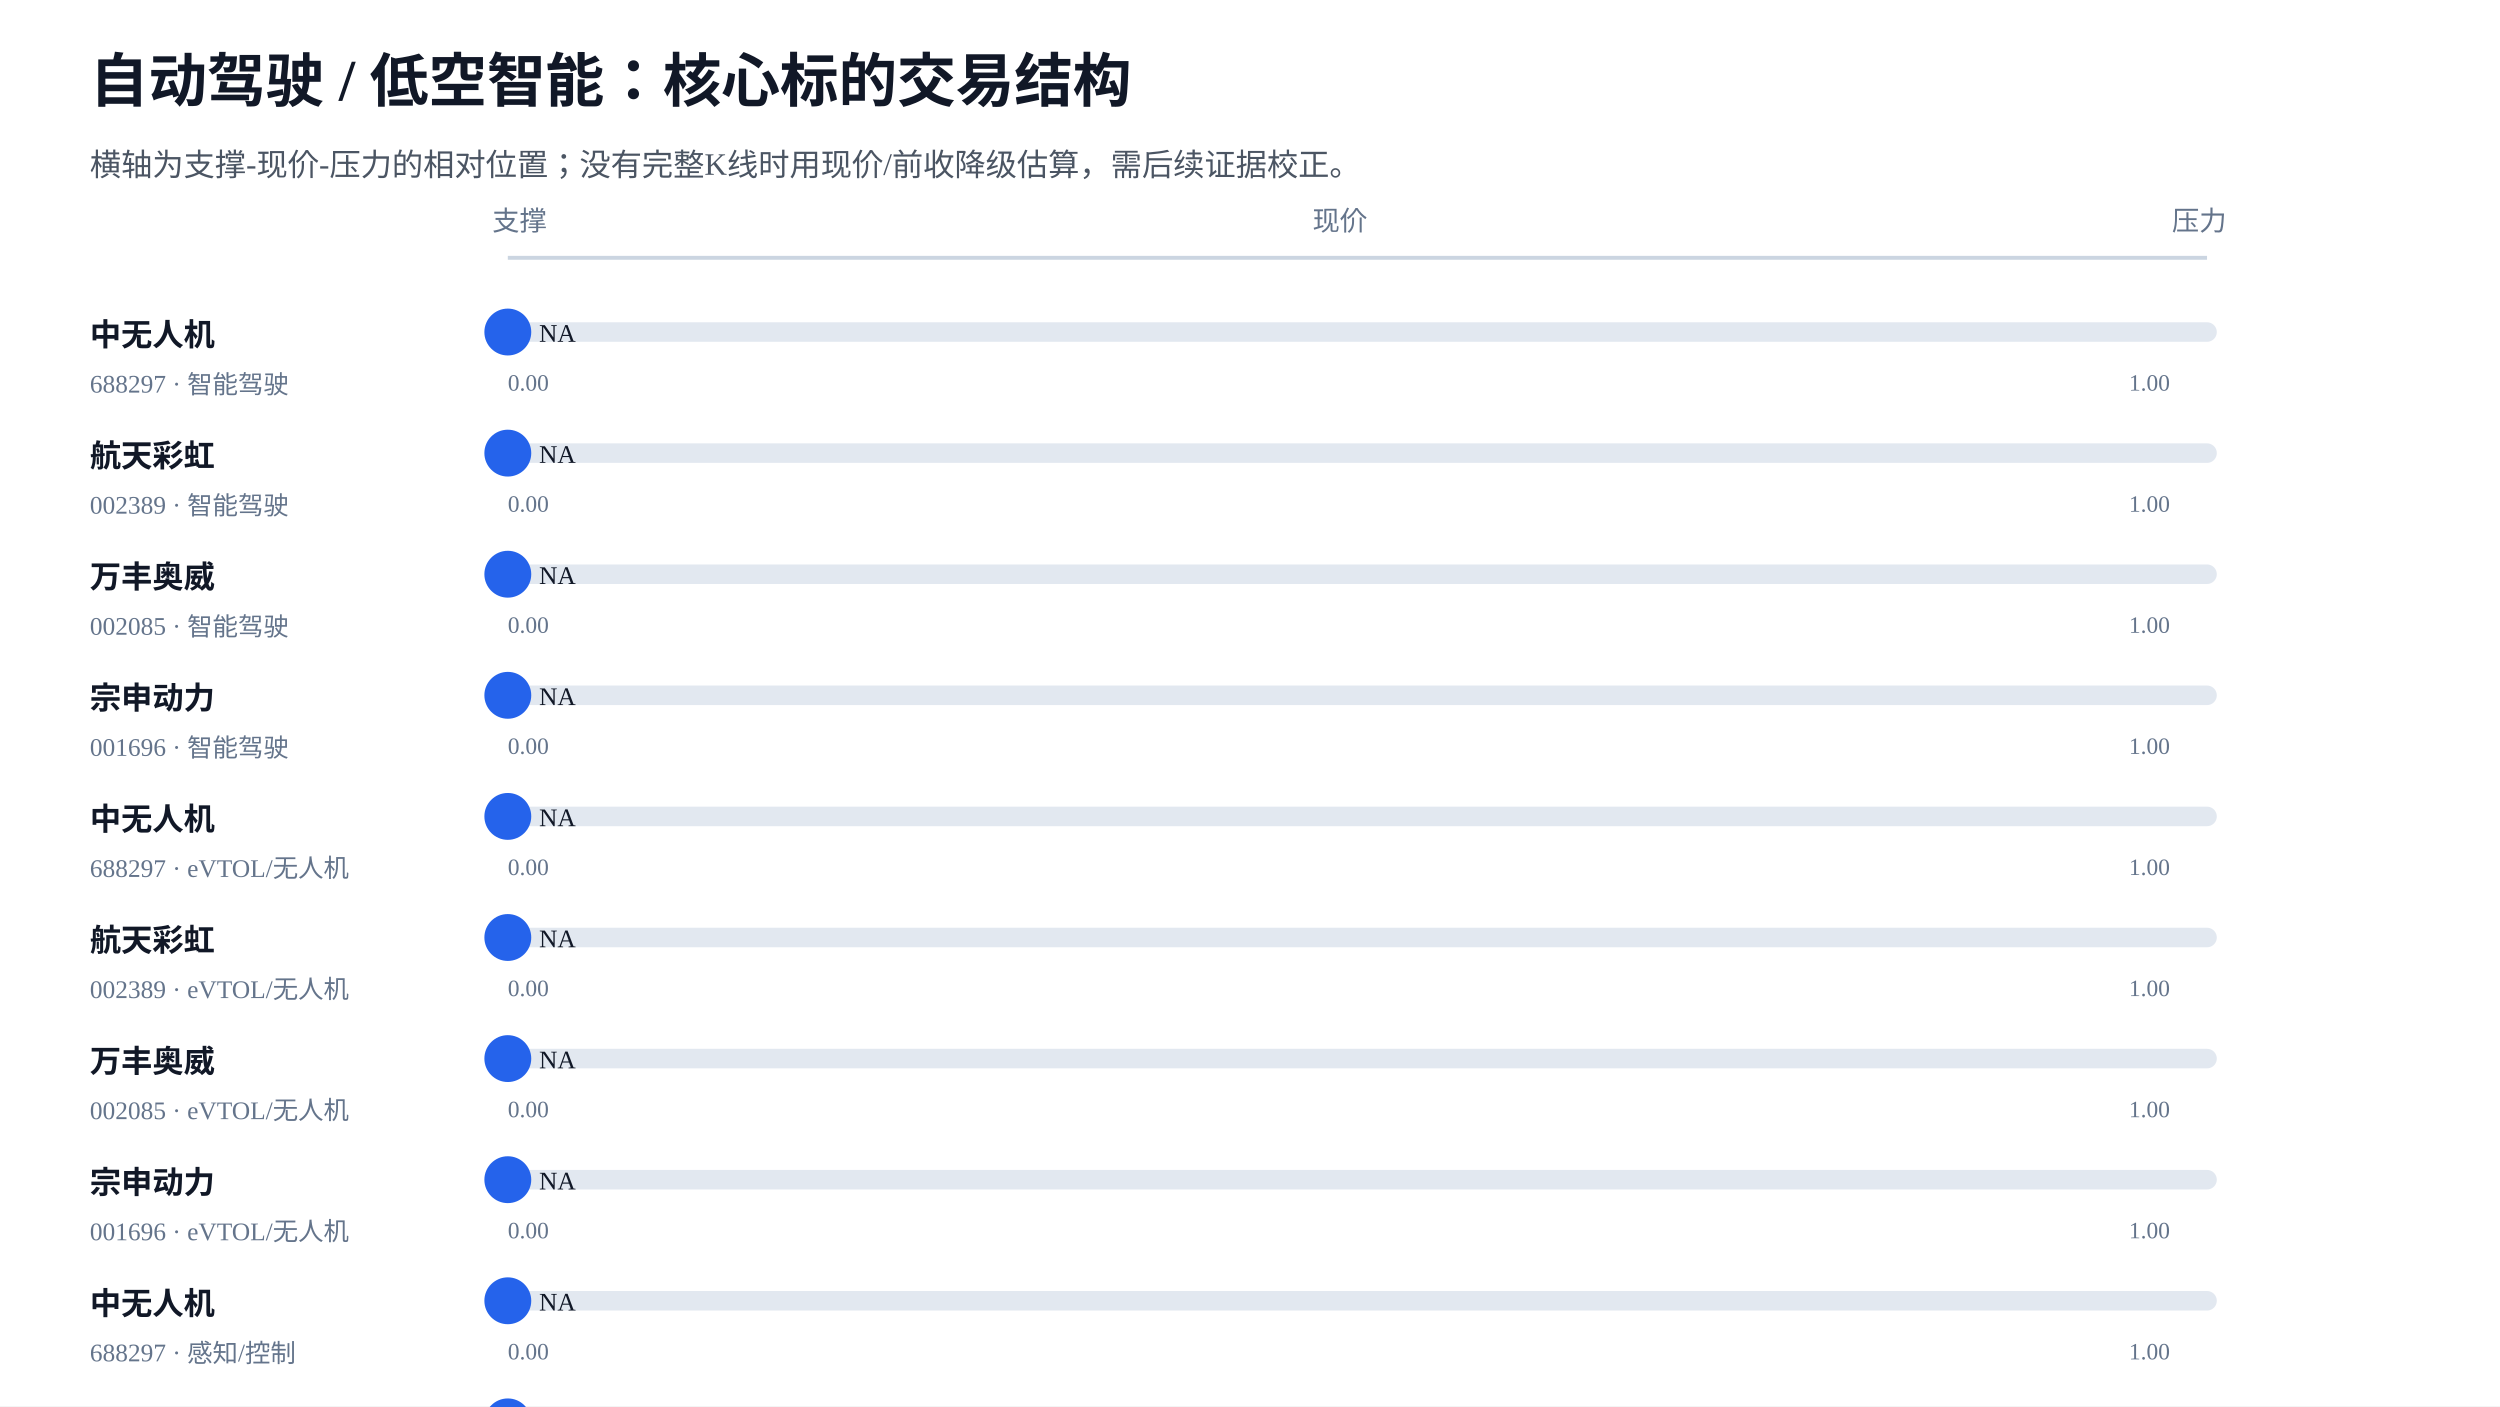
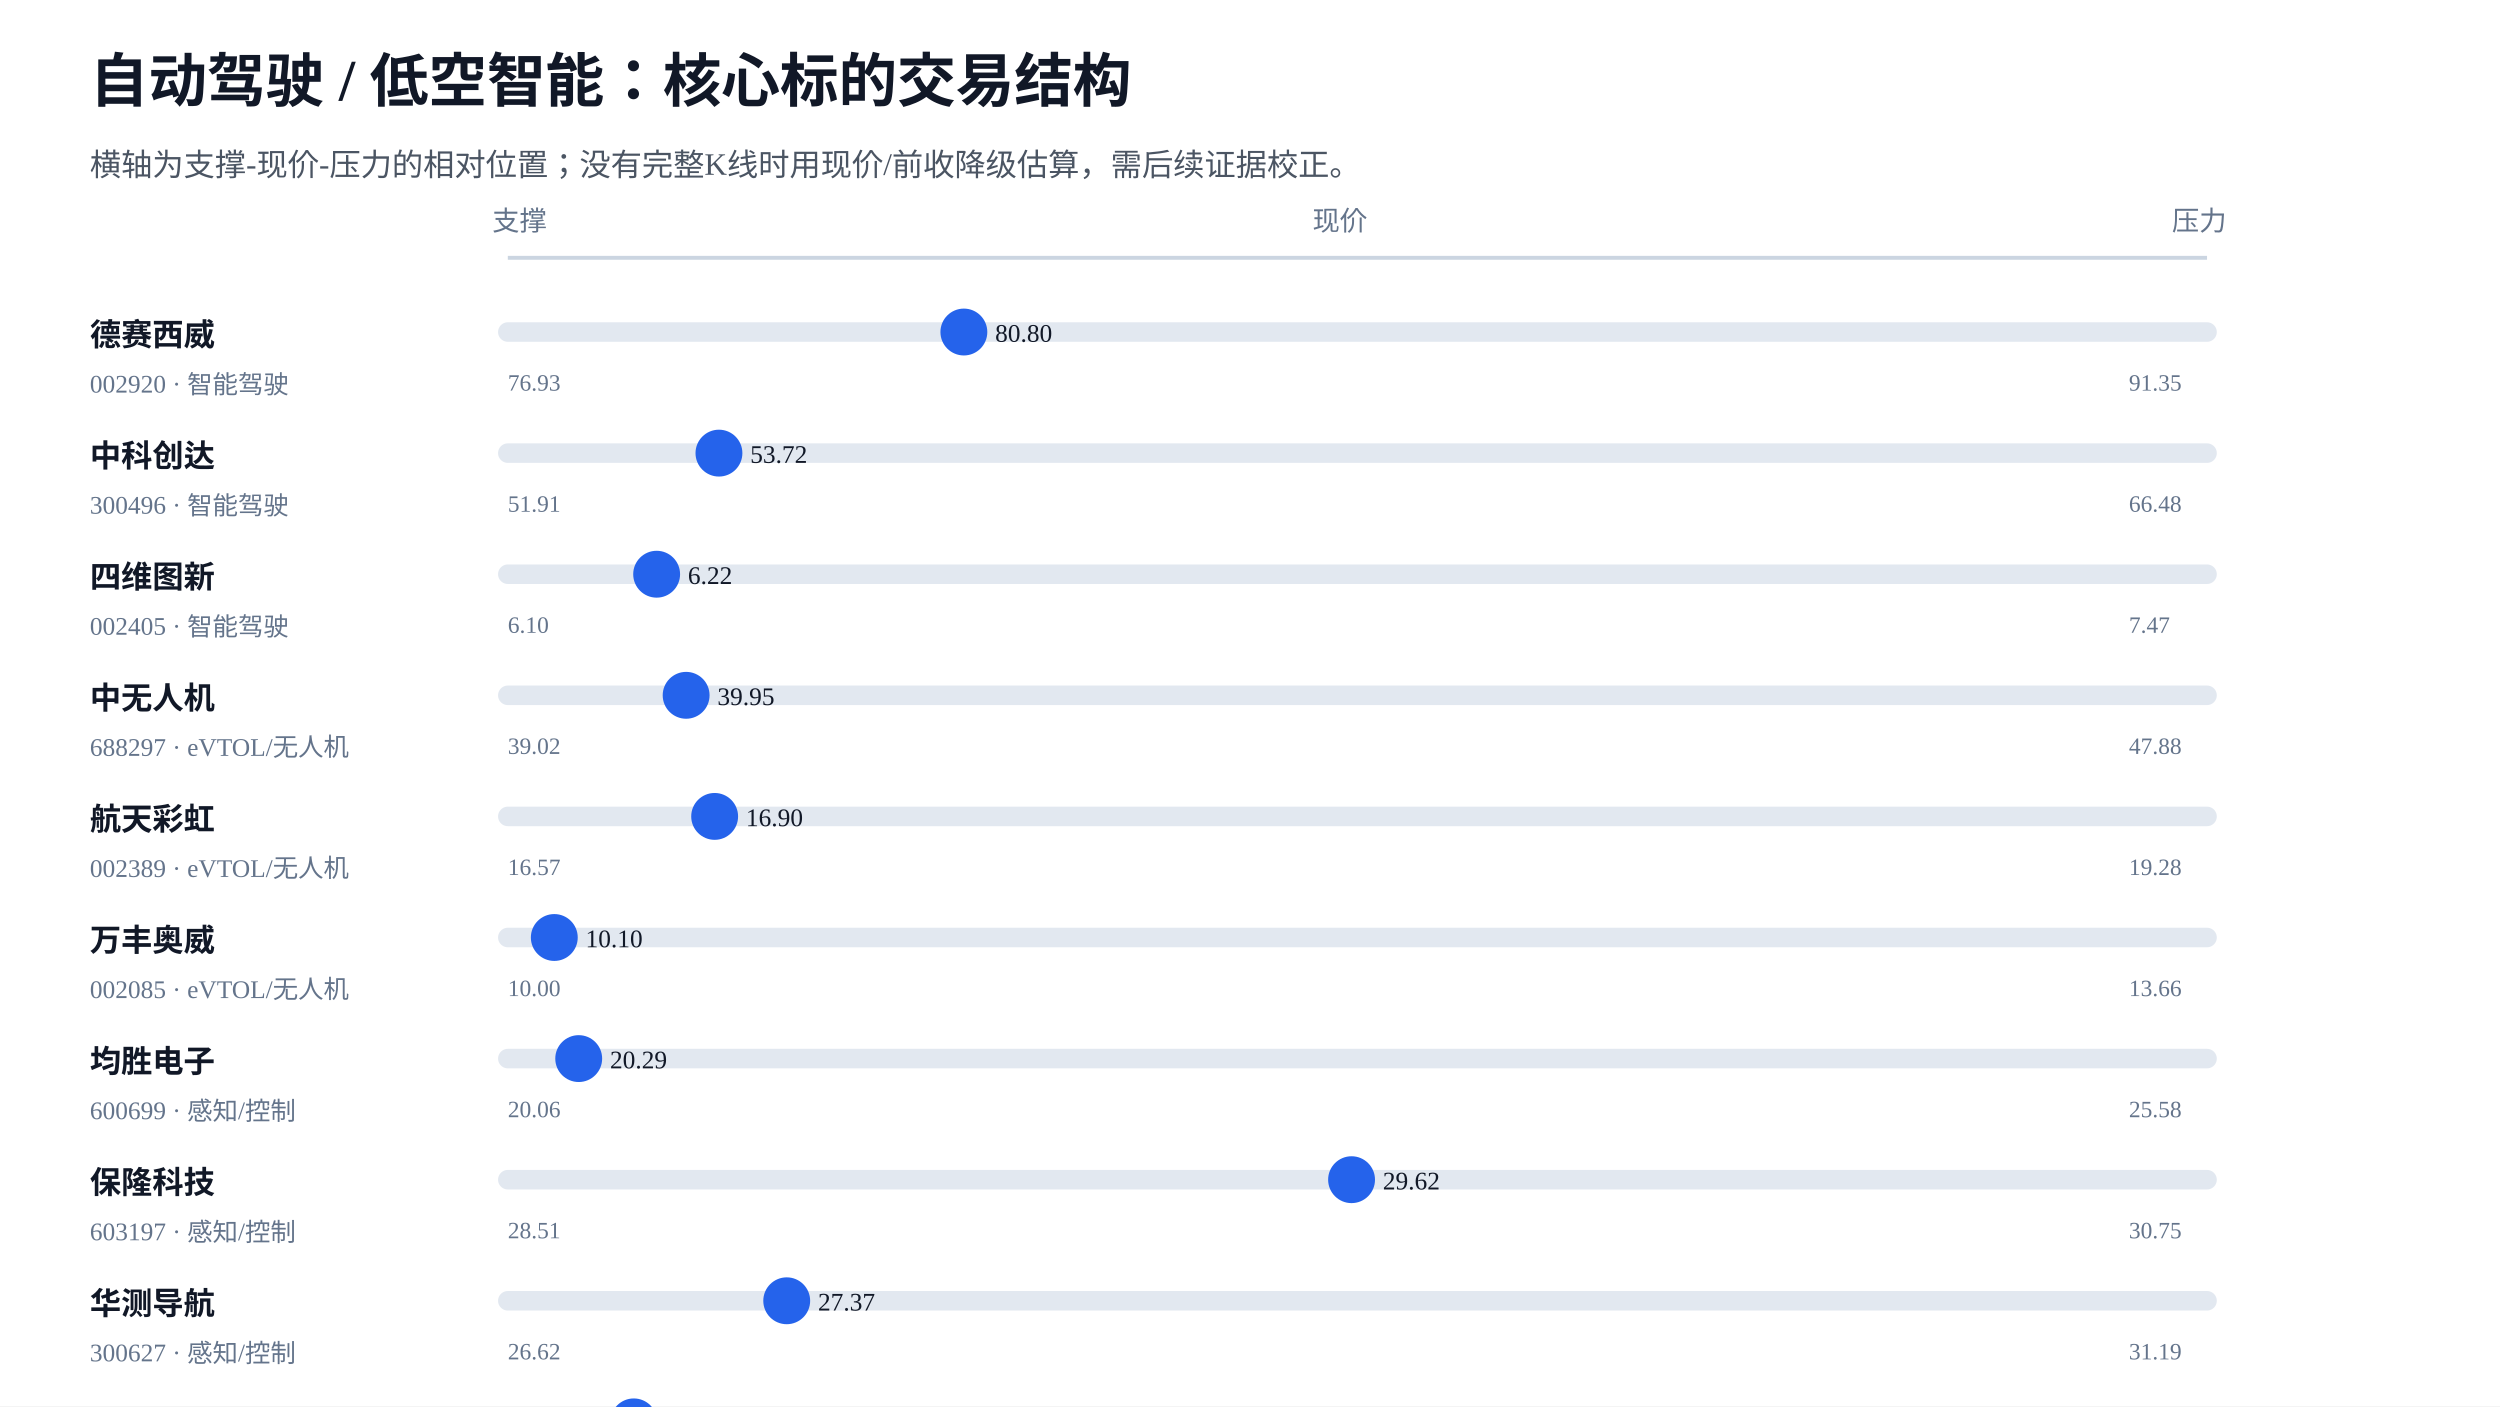
<svg xmlns="http://www.w3.org/2000/svg" width="1280" height="720" viewBox="0 0 1280 720">
  <rect width="100%" height="100%" fill="#ffffff" />
  <text x="46" y="52" font-size="30" font-weight="800" fill="#111827">自动驾驶 / 低空智能：核心标的交易结构</text>
  <text x="46" y="90" font-size="16" fill="#4b5563">横轴为支撑-现价-压力的相对位置；没有完整K线时用现价/前收降级估算，需后续证据校正。</text>
  <line x1="260" y1="132" x2="1130" y2="132" stroke="#cbd5e1" stroke-width="2" />
  <text x="252" y="118" font-size="14" fill="#64748b">支撑</text>
  <text x="672" y="118" font-size="14" fill="#64748b">现价</text>
  <text x="1112" y="118" font-size="14" fill="#64748b">压力</text>
-   <text x="46" y="177" font-size="16" font-weight="700" fill="#111827">中无人机</text>
-   <text x="46" y="201" font-size="13" fill="#64748b">688297 · 智能驾驶</text>
+   <text x="46" y="177" font-size="16" font-weight="700" fill="#111827">德赛西威</text>
+   <text x="46" y="201" font-size="13" fill="#64748b">002920 · 智能驾驶</text>
  <line x1="260" y1="170" x2="1130" y2="170" stroke="#e2e8f0" stroke-width="10" stroke-linecap="round" />
-   <circle cx="260.0" cy="170" r="12" fill="#2563eb" />
-   <text x="260" y="200" font-size="12" fill="#64748b">0.00</text>
-   <text x="276.0" y="175" font-size="13" fill="#111827">NA</text>
-   <text x="1090" y="200" font-size="12" fill="#64748b">1.00</text>
-   <text x="46" y="239" font-size="16" font-weight="700" fill="#111827">航天彩虹</text>
-   <text x="46" y="263" font-size="13" fill="#64748b">002389 · 智能驾驶</text>
+   <circle cx="493.5" cy="170" r="12" fill="#2563eb" />
+   <text x="260" y="200" font-size="12" fill="#64748b">76.93</text>
+   <text x="509.5" y="175" font-size="13" fill="#111827">80.80</text>
+   <text x="1090" y="200" font-size="12" fill="#64748b">91.35</text>
+   <text x="46" y="239" font-size="16" font-weight="700" fill="#111827">中科创达</text>
+   <text x="46" y="263" font-size="13" fill="#64748b">300496 · 智能驾驶</text>
  <line x1="260" y1="232" x2="1130" y2="232" stroke="#e2e8f0" stroke-width="10" stroke-linecap="round" />
-   <circle cx="260.0" cy="232" r="12" fill="#2563eb" />
-   <text x="260" y="262" font-size="12" fill="#64748b">0.00</text>
-   <text x="276.0" y="237" font-size="13" fill="#111827">NA</text>
-   <text x="1090" y="262" font-size="12" fill="#64748b">1.00</text>
-   <text x="46" y="301" font-size="16" font-weight="700" fill="#111827">万丰奥威</text>
-   <text x="46" y="325" font-size="13" fill="#64748b">002085 · 智能驾驶</text>
+   <circle cx="368.1" cy="232" r="12" fill="#2563eb" />
+   <text x="260" y="262" font-size="12" fill="#64748b">51.91</text>
+   <text x="384.1" y="237" font-size="13" fill="#111827">53.72</text>
+   <text x="1090" y="262" font-size="12" fill="#64748b">66.48</text>
+   <text x="46" y="301" font-size="16" font-weight="700" fill="#111827">四维图新</text>
+   <text x="46" y="325" font-size="13" fill="#64748b">002405 · 智能驾驶</text>
  <line x1="260" y1="294" x2="1130" y2="294" stroke="#e2e8f0" stroke-width="10" stroke-linecap="round" />
-   <circle cx="260.0" cy="294" r="12" fill="#2563eb" />
-   <text x="260" y="324" font-size="12" fill="#64748b">0.00</text>
-   <text x="276.0" y="299" font-size="13" fill="#111827">NA</text>
-   <text x="1090" y="324" font-size="12" fill="#64748b">1.00</text>
-   <text x="46" y="363" font-size="16" font-weight="700" fill="#111827">宗申动力</text>
-   <text x="46" y="387" font-size="13" fill="#64748b">001696 · 智能驾驶</text>
+   <circle cx="336.2" cy="294" r="12" fill="#2563eb" />
+   <text x="260" y="324" font-size="12" fill="#64748b">6.10</text>
+   <text x="352.2" y="299" font-size="13" fill="#111827">6.22</text>
+   <text x="1090" y="324" font-size="12" fill="#64748b">7.47</text>
+   <text x="46" y="363" font-size="16" font-weight="700" fill="#111827">中无人机</text>
+   <text x="46" y="387" font-size="13" fill="#64748b">688297 · eVTOL/无人机</text>
  <line x1="260" y1="356" x2="1130" y2="356" stroke="#e2e8f0" stroke-width="10" stroke-linecap="round" />
-   <circle cx="260.0" cy="356" r="12" fill="#2563eb" />
-   <text x="260" y="386" font-size="12" fill="#64748b">0.00</text>
-   <text x="276.0" y="361" font-size="13" fill="#111827">NA</text>
-   <text x="1090" y="386" font-size="12" fill="#64748b">1.00</text>
-   <text x="46" y="425" font-size="16" font-weight="700" fill="#111827">中无人机</text>
-   <text x="46" y="449" font-size="13" fill="#64748b">688297 · eVTOL/无人机</text>
+   <circle cx="351.3" cy="356" r="12" fill="#2563eb" />
+   <text x="260" y="386" font-size="12" fill="#64748b">39.02</text>
+   <text x="367.3" y="361" font-size="13" fill="#111827">39.95</text>
+   <text x="1090" y="386" font-size="12" fill="#64748b">47.88</text>
+   <text x="46" y="425" font-size="16" font-weight="700" fill="#111827">航天彩虹</text>
+   <text x="46" y="449" font-size="13" fill="#64748b">002389 · eVTOL/无人机</text>
  <line x1="260" y1="418" x2="1130" y2="418" stroke="#e2e8f0" stroke-width="10" stroke-linecap="round" />
-   <circle cx="260.0" cy="418" r="12" fill="#2563eb" />
-   <text x="260" y="448" font-size="12" fill="#64748b">0.00</text>
-   <text x="276.0" y="423" font-size="13" fill="#111827">NA</text>
-   <text x="1090" y="448" font-size="12" fill="#64748b">1.00</text>
-   <text x="46" y="487" font-size="16" font-weight="700" fill="#111827">航天彩虹</text>
-   <text x="46" y="511" font-size="13" fill="#64748b">002389 · eVTOL/无人机</text>
+   <circle cx="365.9" cy="418" r="12" fill="#2563eb" />
+   <text x="260" y="448" font-size="12" fill="#64748b">16.57</text>
+   <text x="381.9" y="423" font-size="13" fill="#111827">16.90</text>
+   <text x="1090" y="448" font-size="12" fill="#64748b">19.28</text>
+   <text x="46" y="487" font-size="16" font-weight="700" fill="#111827">万丰奥威</text>
+   <text x="46" y="511" font-size="13" fill="#64748b">002085 · eVTOL/无人机</text>
  <line x1="260" y1="480" x2="1130" y2="480" stroke="#e2e8f0" stroke-width="10" stroke-linecap="round" />
-   <circle cx="260.0" cy="480" r="12" fill="#2563eb" />
-   <text x="260" y="510" font-size="12" fill="#64748b">0.00</text>
-   <text x="276.0" y="485" font-size="13" fill="#111827">NA</text>
-   <text x="1090" y="510" font-size="12" fill="#64748b">1.00</text>
-   <text x="46" y="549" font-size="16" font-weight="700" fill="#111827">万丰奥威</text>
-   <text x="46" y="573" font-size="13" fill="#64748b">002085 · eVTOL/无人机</text>
+   <circle cx="283.8" cy="480" r="12" fill="#2563eb" />
+   <text x="260" y="510" font-size="12" fill="#64748b">10.00</text>
+   <text x="299.8" y="485" font-size="13" fill="#111827">10.10</text>
+   <text x="1090" y="510" font-size="12" fill="#64748b">13.66</text>
+   <text x="46" y="549" font-size="16" font-weight="700" fill="#111827">均胜电子</text>
+   <text x="46" y="573" font-size="13" fill="#64748b">600699 · 感知/控制</text>
  <line x1="260" y1="542" x2="1130" y2="542" stroke="#e2e8f0" stroke-width="10" stroke-linecap="round" />
-   <circle cx="260.0" cy="542" r="12" fill="#2563eb" />
-   <text x="260" y="572" font-size="12" fill="#64748b">0.00</text>
-   <text x="276.0" y="547" font-size="13" fill="#111827">NA</text>
-   <text x="1090" y="572" font-size="12" fill="#64748b">1.00</text>
-   <text x="46" y="611" font-size="16" font-weight="700" fill="#111827">宗申动力</text>
-   <text x="46" y="635" font-size="13" fill="#64748b">001696 · eVTOL/无人机</text>
+   <circle cx="296.3" cy="542" r="12" fill="#2563eb" />
+   <text x="260" y="572" font-size="12" fill="#64748b">20.06</text>
+   <text x="312.3" y="547" font-size="13" fill="#111827">20.29</text>
+   <text x="1090" y="572" font-size="12" fill="#64748b">25.58</text>
+   <text x="46" y="611" font-size="16" font-weight="700" fill="#111827">保隆科技</text>
+   <text x="46" y="635" font-size="13" fill="#64748b">603197 · 感知/控制</text>
  <line x1="260" y1="604" x2="1130" y2="604" stroke="#e2e8f0" stroke-width="10" stroke-linecap="round" />
-   <circle cx="260.0" cy="604" r="12" fill="#2563eb" />
-   <text x="260" y="634" font-size="12" fill="#64748b">0.00</text>
-   <text x="276.0" y="609" font-size="13" fill="#111827">NA</text>
-   <text x="1090" y="634" font-size="12" fill="#64748b">1.00</text>
-   <text x="46" y="673" font-size="16" font-weight="700" fill="#111827">中无人机</text>
-   <text x="46" y="697" font-size="13" fill="#64748b">688297 · 感知/控制</text>
+   <circle cx="692.0" cy="604" r="12" fill="#2563eb" />
+   <text x="260" y="634" font-size="12" fill="#64748b">28.51</text>
+   <text x="708.0" y="609" font-size="13" fill="#111827">29.62</text>
+   <text x="1090" y="634" font-size="12" fill="#64748b">30.75</text>
+   <text x="46" y="673" font-size="16" font-weight="700" fill="#111827">华测导航</text>
+   <text x="46" y="697" font-size="13" fill="#64748b">300627 · 感知/控制</text>
  <line x1="260" y1="666" x2="1130" y2="666" stroke="#e2e8f0" stroke-width="10" stroke-linecap="round" />
-   <circle cx="260.0" cy="666" r="12" fill="#2563eb" />
-   <text x="260" y="696" font-size="12" fill="#64748b">0.00</text>
-   <text x="276.0" y="671" font-size="13" fill="#111827">NA</text>
-   <text x="1090" y="696" font-size="12" fill="#64748b">1.00</text>
-   <text x="46" y="735" font-size="16" font-weight="700" fill="#111827">航天彩虹</text>
-   <text x="46" y="759" font-size="13" fill="#64748b">002389 · 感知/控制</text>
+   <circle cx="402.8" cy="666" r="12" fill="#2563eb" />
+   <text x="260" y="696" font-size="12" fill="#64748b">26.62</text>
+   <text x="418.8" y="671" font-size="13" fill="#111827">27.37</text>
+   <text x="1090" y="696" font-size="12" fill="#64748b">31.19</text>
+   <text x="46" y="735" font-size="16" font-weight="700" fill="#111827">莱斯信息</text>
+   <text x="46" y="759" font-size="13" fill="#64748b">688631 · 低空基础设施</text>
  <line x1="260" y1="728" x2="1130" y2="728" stroke="#e2e8f0" stroke-width="10" stroke-linecap="round" />
-   <circle cx="260.0" cy="728" r="12" fill="#2563eb" />
-   <text x="260" y="758" font-size="12" fill="#64748b">0.00</text>
-   <text x="276.0" y="733" font-size="13" fill="#111827">NA</text>
-   <text x="1090" y="758" font-size="12" fill="#64748b">1.00</text>
-   <text x="46" y="797" font-size="16" font-weight="700" fill="#111827">万丰奥威</text>
-   <text x="46" y="821" font-size="13" fill="#64748b">002085 · 感知/控制</text>
+   <circle cx="324.5" cy="728" r="12" fill="#2563eb" />
+   <text x="260" y="758" font-size="12" fill="#64748b">38.73</text>
+   <text x="340.5" y="733" font-size="13" fill="#111827">39.62</text>
+   <text x="1090" y="758" font-size="12" fill="#64748b">50.74</text>
+   <text x="46" y="797" font-size="16" font-weight="700" fill="#111827">四川九洲</text>
+   <text x="46" y="821" font-size="13" fill="#64748b">000801 · 低空基础设施</text>
  <line x1="260" y1="790" x2="1130" y2="790" stroke="#e2e8f0" stroke-width="10" stroke-linecap="round" />
  <circle cx="260.0" cy="790" r="12" fill="#2563eb" />
-   <text x="260" y="820" font-size="12" fill="#64748b">0.00</text>
-   <text x="276.0" y="795" font-size="13" fill="#111827">NA</text>
-   <text x="1090" y="820" font-size="12" fill="#64748b">1.00</text>
-   <text x="46" y="859" font-size="16" font-weight="700" fill="#111827">宗申动力</text>
-   <text x="46" y="883" font-size="13" fill="#64748b">001696 · 感知/控制</text>
+   <text x="260" y="820" font-size="12" fill="#64748b">10.96</text>
+   <text x="276.0" y="795" font-size="13" fill="#111827">10.96</text>
+   <text x="1090" y="820" font-size="12" fill="#64748b">13.60</text>
+   <text x="46" y="859" font-size="16" font-weight="700" fill="#111827">深城交</text>
+   <text x="46" y="883" font-size="13" fill="#64748b">301091 · 低空基础设施</text>
  <line x1="260" y1="852" x2="1130" y2="852" stroke="#e2e8f0" stroke-width="10" stroke-linecap="round" />
-   <circle cx="260.0" cy="852" r="12" fill="#2563eb" />
-   <text x="260" y="882" font-size="12" fill="#64748b">0.00</text>
-   <text x="276.0" y="857" font-size="13" fill="#111827">NA</text>
-   <text x="1090" y="882" font-size="12" fill="#64748b">1.00</text>
+   <circle cx="323.1" cy="852" r="12" fill="#2563eb" />
+   <text x="260" y="882" font-size="12" fill="#64748b">14.66</text>
+   <text x="339.1" y="857" font-size="13" fill="#111827">14.93</text>
+   <text x="1090" y="882" font-size="12" fill="#64748b">18.38</text>
</svg>
